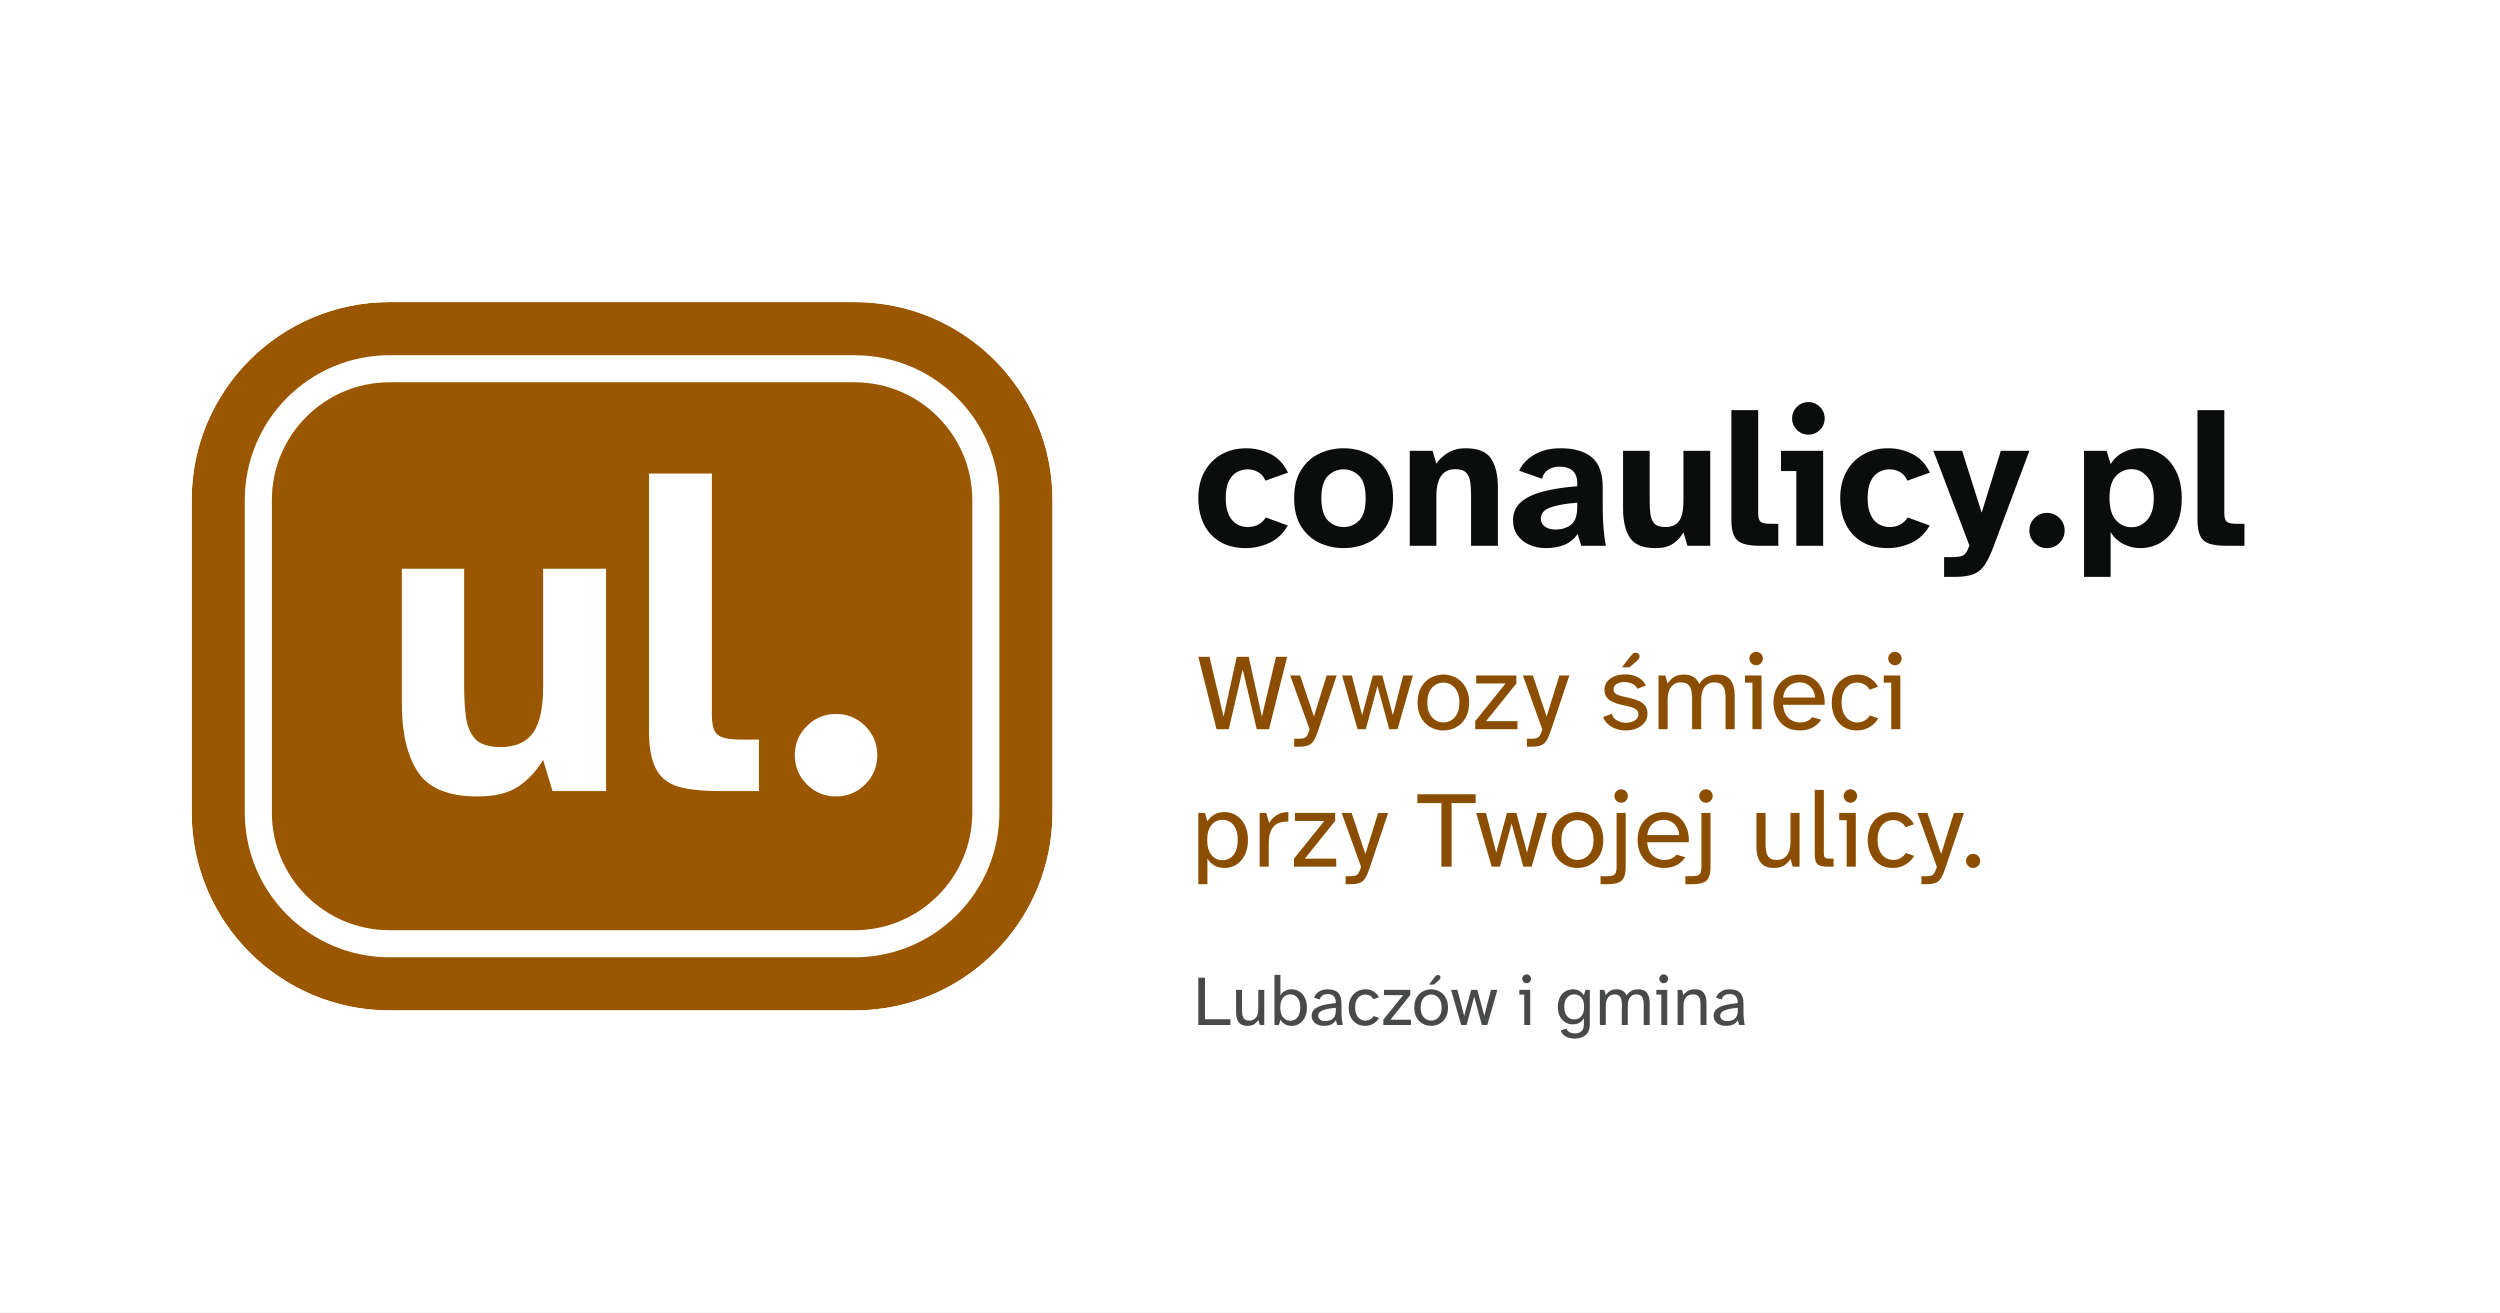
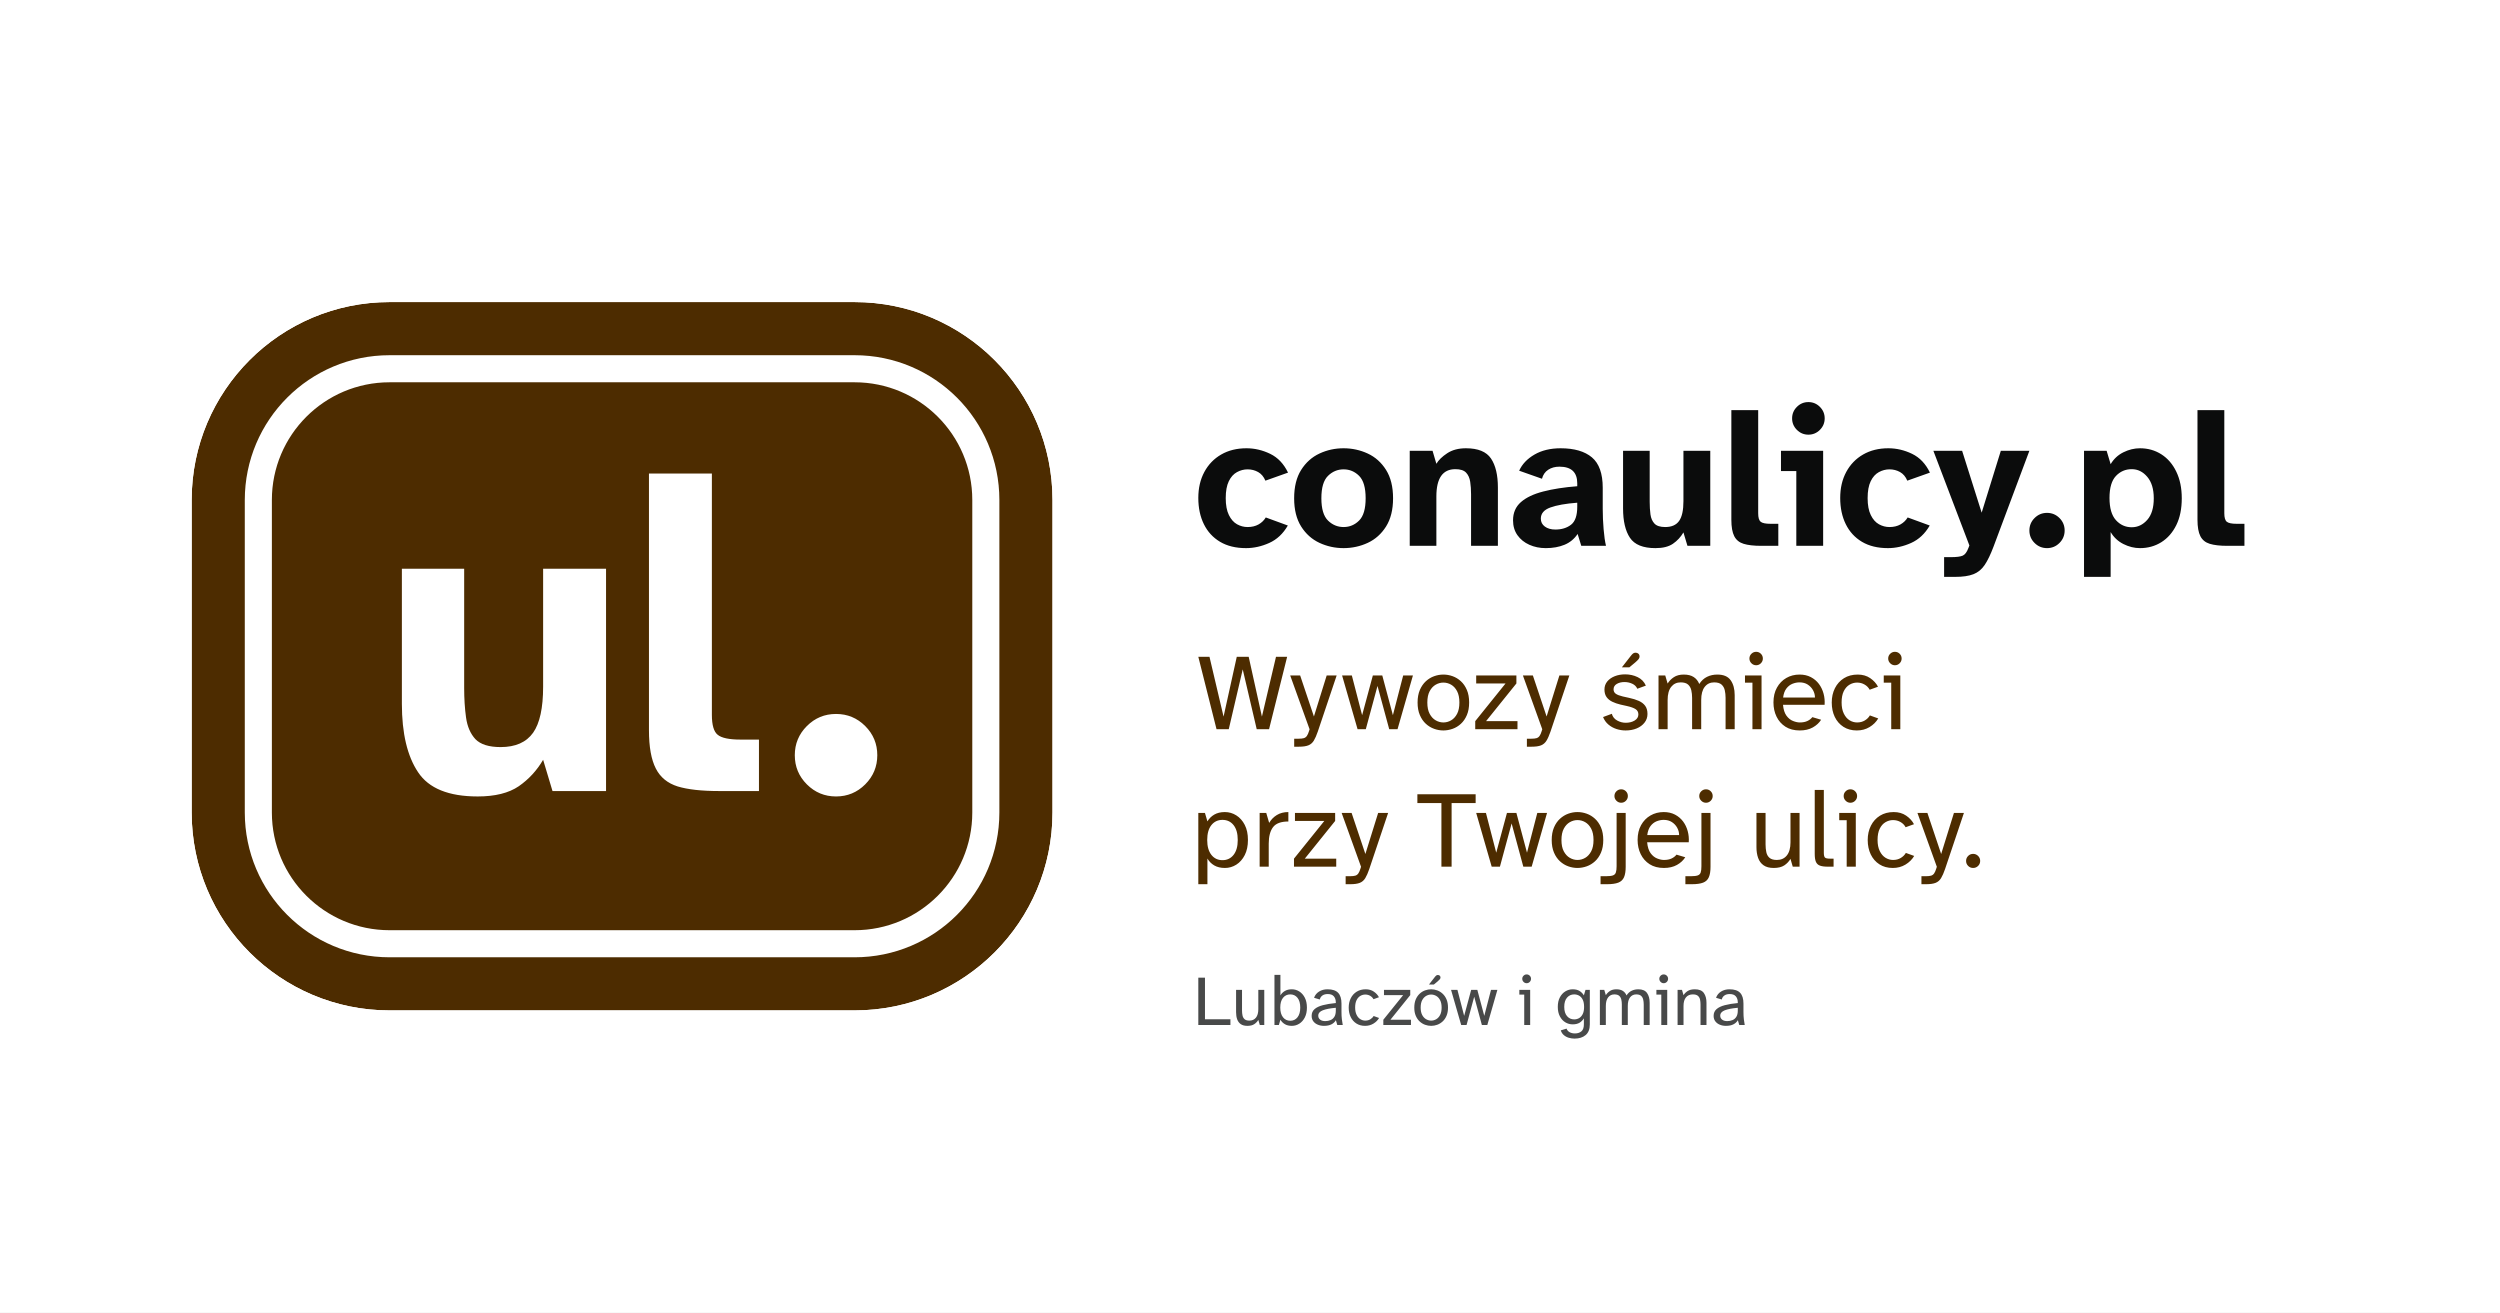
<svg xmlns="http://www.w3.org/2000/svg" width="1200" height="630" aria-label="conaulicy.pl: wywozy śmieci przy Twojej ulicy" viewBox="0 0 1200 630">
  <defs>
    <mask id="og" width="41.32" height="34" x="0" y="0" maskUnits="userSpaceOnUse">
      <path fill="#fff" d="M9.5 0h22.32a9.5 9.5 0 0 1 9.5 9.5v15a9.5 9.5 0 0 1-9.5 9.5H9.5A9.5 9.5 0 0 1 0 24.5v-15A9.5 9.5 0 0 1 9.5 0" />
      <path fill="none" stroke="#000" stroke-width="1.3" d="M9.5 3.2h22.32a6.3 6.3 0 0 1 6.3 6.3v15a6.3 6.3 0 0 1-6.3 6.3H9.5a6.3 6.3 0 0 1-6.3-6.3v-15a6.3 6.3 0 0 1 6.3-6.3Z" />
      <path d="M13.73 23.73q-2.09 0-2.86-1.16-.78-1.16-.78-3.29V12.8h2.99v5.72q0 .78.09 1.42.09.65.45 1.04.37.38 1.21.38 1.07 0 1.56-.69.48-.68.48-2.21V12.8h3.02v10.67h-2.57l-.45-1.5q-.45.77-1.17 1.27-.72.49-1.97.49m11.58-.26q-1.25 0-1.98-.22-.73-.23-1.05-.86-.33-.64-.33-1.84V8.23h3.02v11.58q0 .74.28.96.28.23 1.09.23h.89v2.47Zm5.62.26q-.82 0-1.4-.58t-.58-1.4.58-1.4 1.4-.58 1.4.58.58 1.4-.58 1.4-1.4.58" />
    </mask>
  </defs>
  <path fill="#fff" d="M0 0h1200v630H0z" />
-   <path fill="#9a5700" d="M9.5 0h22.32a9.5 9.5 0 0 1 9.5 9.5v15a9.5 9.5 0 0 1-9.5 9.5H9.5A9.5 9.5 0 0 1 0 24.5v-15A9.5 9.5 0 0 1 9.5 0" mask="url(#og)" transform="matrix(10 0 0 10 92 145)" />
+   <path fill="#4d2c00" d="M9.5 0h22.32a9.5 9.5 0 0 1 9.5 9.5v15a9.5 9.5 0 0 1-9.5 9.5H9.5A9.5 9.5 0 0 1 0 24.5v-15A9.5 9.5 0 0 1 9.5 0" mask="url(#og)" transform="matrix(10 0 0 10 92 145)" />
  <path fill="#0b0c0c" d="M598.1 263.1q-7.36 0-12.46-3.03-5.11-3.04-7.78-8.47-2.67-5.42-2.67-12.6 0-7.08 2.9-12.47 2.9-5.38 8.1-8.37t12.1-2.99q5.88 0 11.4 2.67t8.56 9.02l-10.86 3.86q-1.19-2.85-3.49-4.14t-5.06-1.29q-2.67 0-5.11 1.34-2.44 1.33-3.91 4.37-1.47 3.03-1.47 8.09t1.52 8.14q1.52 3.09 3.91 4.42t5.06 1.33q3.03 0 5.24-1.24t3.5-3.36l10.58 3.87q-3.41 5.89-8.93 8.37t-11.13 2.48m46.83 0q-6.16 0-11.59-2.53t-8.79-7.86-3.36-13.53q0-8.28 3.36-13.61t8.79-7.87 11.59-2.53 11.59 2.53 8.79 7.87q3.36 5.33 3.36 13.61 0 8.19-3.36 13.53t-8.79 7.86-11.59 2.53m0-10.12q4.32 0 7.45-3.12t3.13-10.68q0-7.63-3.13-10.76t-7.45-3.13-7.5 3.13-3.17 10.76q0 7.55 3.17 10.68 3.18 3.12 7.5 3.12m31.74 9.02v-45.63h10.95l1.84 6.25q1.56-2.66 5.2-5.06 3.63-2.39 8.97-2.39 8.74 0 12.05 4.92t3.31 13.94V262h-12.88v-24.75q0-3.22-.41-5.98-.42-2.76-1.98-4.41-1.57-1.66-5.15-1.66-9.11 0-9.11 13.06V262Zm65.32 1.1q-4.32 0-7.91-1.61t-5.71-4.6q-2.11-2.99-2.11-7.13 0-5.42 3.77-8.74 3.77-3.31 10.72-5.1 6.94-1.8 16.33-2.53v-1.38q0-8.01-8.56-8.01-3.13 0-5.38 1.48-2.25 1.47-2.99 4.32l-10.95-3.86q2.12-4.7 7.32-7.73t12.55-3.04q9.85 0 15.05 4.37 5.19 4.37 5.19 14.58v10.12q0 4.79.42 9.76.41 4.96 1.15 8h-11.87l-1.75-5.7q-2.39 3.58-6.3 5.19t-8.97 1.61m4.6-8.92q4.51 0 7.5-2.3t2.99-8.65v-1.93q-8.37.64-12.93 2.3-4.55 1.66-4.55 5.34 0 2.39 1.93 3.81 1.93 1.43 5.06 1.43m48.02 8.92q-8.92 0-12.23-4.96t-3.31-14.08v-27.69h12.78v24.47q0 3.31.37 6.07t1.93 4.42q1.57 1.65 5.16 1.65 4.6 0 6.67-2.94t2.07-9.48v-24.19h12.88V262h-10.95l-1.93-6.44q-1.94 3.31-5.02 5.43t-8.42 2.11m50.79-1.1q-5.34 0-8.47-.97-3.12-.96-4.5-3.68-1.38-2.71-1.38-7.86v-52.63h12.88v49.5q0 3.13 1.19 4.09 1.2.97 4.69.97h3.78V262Zm16.83 0v-35.88h-7.36v-9.75h20.24V262Zm5.8-53.36q-3.22 0-5.52-2.3t-2.3-5.52 2.3-5.52 5.52-2.3 5.52 2.3 2.3 5.52-2.3 5.52-5.52 2.3m38.18 54.46q-7.36 0-12.47-3.03-5.1-3.04-7.77-8.47-2.67-5.42-2.67-12.6 0-7.08 2.9-12.47 2.9-5.38 8.1-8.37t12.09-2.99q5.89 0 11.41 2.67t8.56 9.02l-10.86 3.86q-1.19-2.85-3.49-4.14t-5.06-1.29q-2.67 0-5.11 1.34-2.44 1.33-3.91 4.37-1.47 3.03-1.47 8.09t1.52 8.14q1.51 3.09 3.91 4.42 2.39 1.33 5.06 1.33 3.03 0 5.24-1.24t3.5-3.36l10.58 3.87q-3.41 5.89-8.93 8.37t-11.13 2.48m26.96 13.8v-9.47h3.31q4.05 0 5.66-.74 1.61-.73 2.71-3.68l.46-1.19-17.3-45.45h13.8l9.39 29.71 9.2-29.71h13.71l-17.21 46q-2.11 5.61-4.23 8.78-2.12 3.18-5.43 4.47t-8.83 1.28Zm49.4-13.8q-3.5 0-5.98-2.48t-2.48-5.98 2.48-5.98 5.98-2.48 5.98 2.48 2.48 5.98-2.48 5.98-5.98 2.48m17.76 13.8v-60.53h10.85l1.93 6.44q2.21-3.77 6.12-5.71 3.91-1.93 7.96-1.93 5.7 0 10.26 2.9t7.17 8.33q2.63 5.42 2.63 12.78 0 7.55-2.63 12.88t-7.17 8.19q-4.56 2.85-10.26 2.85-4.05 0-7.96-1.97-3.91-1.98-6.12-5.75v21.52Zm22.9-23.82q4.33 0 7.46-3.55t3.12-10.35q0-6.62-3.12-10.3t-7.46-3.68q-4.5 0-7.59 3.27-3.08 3.26-3.08 10.53t3.08 10.67q3.09 3.41 7.59 3.41m45.91 8.92q-5.33 0-8.46-.97-3.13-.96-4.51-3.68-1.38-2.71-1.38-7.86v-52.63h12.88v49.5q0 3.13 1.2 4.09 1.19.97 4.69.97h3.77V262Z" />
-   <path fill="#8b4e00" d="m583.93 350-8.74-34.74h5.36l6.76 28.71 6.34-28.71h5.72l6.35 28.71 6.76-28.71h5.35L609.15 350h-5.93l-6.71-28.7-6.7 28.7Zm37.28 8.42v-3.84h2.14q1.56 0 2.47-.26t1.48-1.07 1.04-2.37l.26-.83-9.31-25.84h4.78l6.61 19.71 6.13-19.71h4.79l-9.05 26.93q-.94 2.76-1.92 4.37-.99 1.61-2.63 2.26t-4.55.65Zm30.42-8.42-7.43-25.79h4.68l4.94 19.08 5.15-19.08h4.52l5.1 19.08 4.94-19.08h4.68L670.82 350h-4l-5.62-20.75-5.61 20.75Zm41.19.62q-2.24 0-4.42-.78-2.19-.78-3.98-2.41t-2.89-4.19-1.09-6.03q0-3.49 1.09-6.03 1.1-2.55 2.89-4.19t3.98-2.42q2.18-.78 4.42-.78t4.42.78 3.98 2.42q1.79 1.64 2.88 4.19 1.09 2.54 1.09 6.03 0 3.48-1.09 6.03t-2.88 4.19-3.98 2.41-4.42.78m0-3.84q1.97 0 3.72-1.02 1.74-1.01 2.86-3.12 1.11-2.1 1.11-5.43t-1.11-5.44-2.86-3.12-3.72-1.01q-1.93 0-3.69 1.01-1.77 1.02-2.89 3.12t-1.12 5.44 1.12 5.43q1.12 2.11 2.89 3.12 1.76 1.02 3.69 1.02m15.29 3.22v-3.85l14.56-18.09h-14.1v-3.85h19.3v3.85l-14.56 18.09h15.08V350Zm24.8 8.42v-3.84h2.13q1.56 0 2.47-.26t1.48-1.07q.58-.81 1.04-2.37l.26-.83-9.3-25.84h4.78l6.6 19.71 6.14-19.71h4.78l-9.04 26.93q-.94 2.76-1.93 4.37t-2.62 2.26-4.55.65Zm47.37-7.8q-2.23 0-4.39-.7t-3.85-2.13-2.57-3.61l4.21-1.56q.57 2.13 2.55 3.22 1.97 1.09 4.1 1.09 2.55 0 4.32-1.09t1.77-2.91q0-1.67-1.35-2.55-1.36-.88-4.22-1.51l-3.01-.67q-2.19-.52-3.93-1.36-1.74-.83-2.75-2.23-1.02-1.41-1.02-3.64t1.35-3.88q1.36-1.63 3.62-2.52 2.26-.88 4.96-.88 3.23 0 5.98 1.32 2.76 1.33 3.96 4.09l-4.11 1.5q-.68-1.61-2.42-2.41-1.74-.81-3.72-.81-2.18 0-3.72.91-1.53.91-1.53 2.57 0 1.41 1.09 2.16t3.33 1.28l3.02.67q2.7.57 4.68 1.46 1.97.88 3.06 2.36 1.1 1.49 1.1 3.93 0 2.34-1.41 4.13-1.4 1.8-3.77 2.79-2.36.98-5.33.98m-1.77-30.31 4.22-5.41q.67-.88 1.17-1.25.49-.36 1.17-.36.83 0 1.37.49.55.5.55 1.38 0 .62-.49 1.25-.5.62-1.59 1.56l-2.81 2.34ZM796.09 350v-25.79h3.22l1.15 3.9q1.09-1.82 2.99-3.07t4.76-1.25q2.96 0 4.78 1.2 1.82 1.19 2.65 3.33 1.56-2.4 3.77-3.46 2.21-1.07 4.92-1.07 4.47 0 6.39 2.73 1.93 2.73 1.93 7.15V350h-4.37v-15.03q0-1.97-.39-3.66t-1.56-2.73-3.56-1.04q-2.81 0-4.5 2.15-1.69 2.16-1.69 6.32V350h-4.37v-15.03q0-1.97-.39-3.66t-1.56-2.73-3.56-1.04q-2.81 0-4.53 2.15-1.71 2.16-1.71 6.32V350Zm45.08 0v-22.31h-3.58v-3.48h7.95V350Zm1.77-30.68q-1.3 0-2.26-.96t-.96-2.26q0-1.36.96-2.29.96-.94 2.26-.94 1.35 0 2.29.94t.94 2.29q0 1.3-.94 2.26t-2.29.96m20.96 31.3q-4.06 0-6.87-1.79-2.8-1.79-4.29-4.84-1.48-3.04-1.48-6.83 0-4.11 1.67-7.1 1.66-2.99 4.49-4.63t6.37-1.64q3.07 0 5.41 1.22 2.34 1.23 3.88 3.28 1.53 2.05 2.23 4.65t.5 5.36h-19.97q.31 3.38 1.66 5.23 1.35 1.84 3.15 2.54 1.79.71 3.25.71 2.18 0 3.66-.71 1.49-.7 2.37-1.84l4.21 1.25q-1.4 2.23-4 3.69-2.6 1.45-6.24 1.45m-8.01-15.8h15.29q0-1.82-.91-3.49-.91-1.66-2.55-2.73-1.64-1.06-3.93-1.06-1.71 0-3.4.67-1.69.68-2.91 2.26-1.23 1.59-1.59 4.35m35.36 15.8q-3.69 0-6.4-1.74-2.7-1.74-4.16-4.76-1.45-3.01-1.45-6.91 0-3.85 1.53-6.89 1.54-3.04 4.34-4.79 2.81-1.74 6.61-1.74 3.48 0 5.98 1.72 2.49 1.71 3.74 4.11l-4 1.45q-.83-1.56-2.45-2.49-1.61-.94-3.58-.94-1.93 0-3.64 1.01-1.72 1.02-2.76 3.12t-1.04 5.39q0 3.22 1.07 5.38 1.06 2.16 2.75 3.2t3.62 1.04q2.13 0 3.71-.97 1.59-.96 2.42-2.41l4.01 1.45q-1.46 2.5-4.16 4.14t-6.14 1.63m16.54-.62v-22.31h-3.59v-3.48h7.95V350Zm1.76-30.68q-1.3 0-2.26-.96t-.96-2.26q0-1.36.96-2.29.96-.94 2.26-.94 1.36 0 2.29.94.94.93.94 2.29 0 1.3-.94 2.26t-2.29.96m-334.36 105.1v-34.21h3.18l1.19 4.05q1.2-2.02 3.28-3.25 2.08-1.22 5.09-1.22 2.97 0 5.49 1.59 2.52 1.58 4.06 4.57t1.53 7.26q0 4.21-1.53 7.23-1.54 3.01-4.06 4.6t-5.49 1.58q-3.01 0-5.09-1.22t-3.28-3.3v12.32Zm11.6-11.54q3.33 0 5.33-2.55t2-7.12q0-4.63-2-7.15t-5.33-2.52-5.33 2.52-2 7.15q0 4.57 2 7.12t5.33 2.55m17.84 3.12v-25.79h3.17l1.4 4.78q1.35-2.34 3.67-3.77t5.54-1.43v4.53q-5.31 0-7.36 2.73t-2.06 7.87V416Zm16.48 0v-3.85l14.56-18.09h-14.09v-3.85h19.29v3.85l-14.56 18.09h15.08V416Zm24.8 8.42v-3.84h2.14q1.56 0 2.47-.26t1.48-1.07 1.04-2.37l.26-.83-9.31-25.84h4.78l6.61 19.71 6.13-19.71h4.79l-9.05 26.93q-.94 2.76-1.92 4.37-.99 1.61-2.63 2.26t-4.55.65Zm45.97-8.42v-30.52h-11.54v-4.22h27.97v4.22h-11.54V416Zm24.13 0-7.44-25.79h4.68l4.94 19.08 5.15-19.08h4.53l5.09 19.08 4.94-19.08h4.68L735.2 416h-4.01l-5.61-20.75-5.62 20.75Zm41.18.62q-2.23 0-4.42-.78t-3.97-2.41q-1.8-1.64-2.89-4.19t-1.09-6.03 1.09-6.03 2.89-4.19 3.97-2.42 4.42-.78 4.42.78q2.19.78 3.98 2.42 1.8 1.64 2.89 4.19 1.09 2.54 1.09 6.03 0 3.48-1.09 6.03t-2.89 4.19-3.98 2.41-4.42.78m0-3.84q1.98 0 3.72-1.02 1.74-1.01 2.86-3.12 1.12-2.1 1.12-5.43t-1.12-5.44-2.86-3.12-3.72-1.01q-1.92 0-3.69 1.01-1.77 1.02-2.88 3.12-1.12 2.11-1.12 5.44t1.12 5.43 2.88 3.12 3.69 1.02m11.08 11.64v-3.84h2.7q2.14 0 3.2-.37 1.07-.36 1.43-1.4.37-1.04.37-3.02v-25.58h4.36v25.84q0 3.17-.8 5.02-.81 1.85-2.76 2.6t-5.38.75Zm9.88-39.1q-1.3 0-2.26-.96t-.96-2.26q0-1.36.96-2.29.96-.94 2.26-.94 1.35 0 2.29.94t.93 2.29q0 1.3-.93 2.26t-2.29.96m20.54 31.3q-4.06 0-6.86-1.79t-4.29-4.84-1.49-6.83q0-4.11 1.67-7.1 1.66-2.99 4.5-4.63t6.37-1.64q3.06 0 5.4 1.22 2.34 1.23 3.88 3.28 1.53 2.05 2.23 4.65.71 2.6.5 5.36h-19.97q.31 3.38 1.66 5.23 1.36 1.84 3.15 2.54 1.79.71 3.25.71 2.18 0 3.67-.71 1.48-.7 2.36-1.84l4.21 1.25q-1.4 2.23-4 3.69-2.6 1.45-6.24 1.45m-8.01-15.8h15.29q0-1.82-.91-3.49-.91-1.66-2.55-2.73-1.64-1.06-3.92-1.06-1.72 0-3.41.67-1.69.68-2.91 2.26-1.22 1.59-1.59 4.35m18.31 23.6v-3.84h2.7q2.13 0 3.2-.37 1.06-.36 1.43-1.4t.36-3.02v-25.58h4.37v25.84q0 3.17-.81 5.02-.8 1.85-2.75 2.6t-5.38.75Zm9.88-39.1q-1.3 0-2.27-.96-.96-.96-.96-2.26 0-1.36.96-2.29.97-.94 2.27-.94 1.35 0 2.28.94.94.93.94 2.29 0 1.3-.94 2.26t-2.28.96m32.5 31.3q-3.02 0-4.84-1.27t-2.63-3.54q-.8-2.26-.8-5.17v-16.43h4.37v15.13q0 1.98.36 3.69.36 1.72 1.53 2.73 1.17 1.02 3.51 1.02 3.07 0 4.81-2.16 1.75-2.16 1.75-6.27v-14.14h4.36V416h-3.27l-1.09-3.74q-1.1 1.87-2.97 3.12-1.87 1.24-5.09 1.24m25.89-.62q-2.39 0-3.74-.52t-1.9-1.85q-.55-1.32-.55-3.77v-30.68h4.37v30.16q0 1.67.5 2.24.49.57 2.41.57h1.77V416Zm9.15 0v-22.31h-3.58v-3.48h7.95V416Zm1.77-30.68q-1.3 0-2.26-.96t-.96-2.26q0-1.36.96-2.29.96-.94 2.26-.94 1.35 0 2.29.94t.94 2.29q0 1.3-.94 2.26t-2.29.96m20.33 31.3q-3.69 0-6.39-1.74-2.71-1.74-4.16-4.76t-1.46-6.91q0-3.85 1.54-6.89 1.53-3.04 4.34-4.79 2.81-1.74 6.6-1.74 3.49 0 5.98 1.72 2.5 1.71 3.75 4.11l-4.01 1.45q-.83-1.56-2.44-2.49t-3.59-.94q-1.92 0-3.64 1.01-1.72 1.02-2.76 3.12t-1.04 5.39q0 3.22 1.07 5.38t2.76 3.2 3.61 1.04q2.13 0 3.72-.97 1.58-.96 2.42-2.41l4 1.45q-1.46 2.5-4.16 4.14t-6.14 1.63m13.78 7.8v-3.84h2.14q1.56 0 2.47-.26t1.48-1.07 1.04-2.37l.26-.83-9.31-25.84h4.78l6.61 19.71 6.13-19.71h4.79l-9.05 26.93q-.94 2.76-1.92 4.37-.99 1.61-2.63 2.26t-4.55.65Zm24.81-7.8q-1.41 0-2.39-.98-.99-.99-.99-2.4 0-1.4.99-2.39.98-.99 2.39-.99 1.4 0 2.39.99t.99 2.39q0 1.41-.99 2.4-.99.98-2.39.98" />
+   <path fill="#4d2c00" d="m583.93 350-8.74-34.74h5.36l6.76 28.71 6.34-28.71h5.72l6.35 28.71 6.76-28.71h5.35L609.15 350h-5.93l-6.71-28.7-6.7 28.7Zm37.28 8.42v-3.84h2.14q1.56 0 2.47-.26t1.48-1.07 1.04-2.37l.26-.83-9.31-25.84h4.78l6.61 19.71 6.13-19.71h4.79l-9.05 26.93q-.94 2.76-1.92 4.37-.99 1.61-2.63 2.26t-4.55.65Zm30.42-8.42-7.43-25.79h4.68l4.94 19.08 5.15-19.08h4.52l5.1 19.08 4.94-19.08h4.68L670.82 350h-4l-5.62-20.75-5.61 20.75Zm41.19.62q-2.24 0-4.42-.78-2.19-.78-3.98-2.41t-2.89-4.19-1.09-6.03q0-3.49 1.09-6.03 1.1-2.55 2.89-4.19t3.98-2.42q2.18-.78 4.42-.78t4.42.78 3.98 2.42q1.79 1.64 2.88 4.19 1.09 2.54 1.09 6.03 0 3.48-1.09 6.03t-2.88 4.19-3.98 2.41-4.42.78m0-3.84q1.97 0 3.72-1.02 1.74-1.01 2.86-3.12 1.11-2.1 1.11-5.43t-1.11-5.44-2.86-3.12-3.72-1.01q-1.93 0-3.69 1.01-1.77 1.02-2.89 3.12t-1.12 5.44 1.12 5.43q1.12 2.11 2.89 3.12 1.76 1.02 3.69 1.02m15.29 3.22v-3.85l14.56-18.09h-14.1v-3.85h19.3v3.85l-14.56 18.09h15.08V350Zm24.8 8.42v-3.84h2.13q1.56 0 2.47-.26t1.48-1.07q.58-.81 1.04-2.37l.26-.83-9.3-25.84h4.78l6.6 19.71 6.14-19.71h4.78l-9.04 26.93q-.94 2.76-1.93 4.37t-2.62 2.26-4.55.65Zm47.37-7.8q-2.23 0-4.39-.7t-3.85-2.13-2.57-3.61l4.21-1.56q.57 2.13 2.55 3.22 1.97 1.09 4.1 1.09 2.55 0 4.32-1.09t1.77-2.91q0-1.67-1.35-2.55-1.36-.88-4.22-1.51l-3.01-.67q-2.19-.52-3.93-1.36-1.74-.83-2.75-2.23-1.02-1.41-1.02-3.64t1.35-3.88q1.36-1.63 3.62-2.52 2.26-.88 4.96-.88 3.23 0 5.98 1.32 2.76 1.33 3.96 4.09l-4.11 1.5q-.68-1.61-2.42-2.41-1.74-.81-3.72-.81-2.18 0-3.72.91-1.53.91-1.53 2.57 0 1.41 1.09 2.16t3.33 1.28l3.02.67q2.7.57 4.68 1.46 1.97.88 3.06 2.36 1.1 1.49 1.1 3.93 0 2.34-1.41 4.13-1.4 1.8-3.77 2.79-2.36.98-5.33.98m-1.77-30.31 4.22-5.41q.67-.88 1.17-1.25.49-.36 1.17-.36.83 0 1.37.49.55.5.55 1.38 0 .62-.49 1.25-.5.62-1.59 1.56l-2.81 2.34ZM796.09 350v-25.79h3.22l1.15 3.9q1.09-1.82 2.99-3.07t4.76-1.25q2.96 0 4.78 1.2 1.82 1.19 2.65 3.33 1.56-2.4 3.77-3.46 2.21-1.07 4.92-1.07 4.47 0 6.39 2.73 1.93 2.73 1.93 7.15V350h-4.37v-15.03q0-1.97-.39-3.66t-1.56-2.73-3.56-1.04q-2.81 0-4.5 2.15-1.69 2.16-1.69 6.32V350h-4.37v-15.03q0-1.97-.39-3.66t-1.56-2.73-3.56-1.04q-2.81 0-4.53 2.15-1.71 2.16-1.71 6.32V350Zm45.08 0v-22.31h-3.58v-3.48h7.95V350Zm1.77-30.68q-1.3 0-2.26-.96t-.96-2.26q0-1.36.96-2.29.96-.94 2.26-.94 1.35 0 2.29.94t.94 2.29q0 1.3-.94 2.26t-2.29.96m20.96 31.3q-4.06 0-6.87-1.79-2.8-1.79-4.29-4.84-1.48-3.04-1.48-6.83 0-4.11 1.67-7.1 1.66-2.99 4.49-4.63t6.37-1.64q3.07 0 5.41 1.22 2.34 1.23 3.88 3.28 1.53 2.05 2.23 4.65t.5 5.36h-19.97q.31 3.38 1.66 5.23 1.35 1.84 3.15 2.54 1.79.71 3.25.71 2.18 0 3.66-.71 1.49-.7 2.37-1.84l4.21 1.25q-1.4 2.23-4 3.69-2.6 1.45-6.24 1.45m-8.01-15.8h15.29q0-1.82-.91-3.49-.91-1.66-2.55-2.73-1.64-1.06-3.93-1.06-1.71 0-3.4.67-1.69.68-2.91 2.26-1.23 1.59-1.59 4.35m35.36 15.8q-3.69 0-6.4-1.74-2.7-1.74-4.16-4.76-1.45-3.01-1.45-6.91 0-3.85 1.53-6.89 1.54-3.04 4.34-4.79 2.81-1.74 6.61-1.74 3.48 0 5.98 1.72 2.49 1.71 3.74 4.11l-4 1.45q-.83-1.56-2.45-2.49-1.61-.94-3.58-.94-1.93 0-3.64 1.01-1.72 1.02-2.76 3.12t-1.04 5.39q0 3.22 1.07 5.38 1.06 2.16 2.75 3.2t3.62 1.04q2.13 0 3.71-.97 1.59-.96 2.42-2.41l4.01 1.45q-1.46 2.5-4.16 4.14t-6.14 1.63m16.54-.62v-22.31h-3.59v-3.48h7.95V350Zm1.76-30.68q-1.3 0-2.26-.96t-.96-2.26q0-1.36.96-2.29.96-.94 2.26-.94 1.36 0 2.29.94.94.93.94 2.29 0 1.3-.94 2.26t-2.29.96m-334.36 105.1v-34.21h3.18l1.19 4.05q1.2-2.02 3.28-3.25 2.08-1.22 5.09-1.22 2.97 0 5.49 1.59 2.52 1.58 4.06 4.57t1.53 7.26q0 4.21-1.53 7.23-1.54 3.01-4.06 4.6t-5.49 1.58q-3.01 0-5.09-1.22t-3.28-3.3v12.32Zm11.6-11.54q3.33 0 5.33-2.55t2-7.12q0-4.63-2-7.15t-5.33-2.52-5.33 2.52-2 7.15q0 4.57 2 7.12t5.33 2.55m17.84 3.12v-25.79h3.17l1.4 4.78q1.35-2.34 3.67-3.77t5.54-1.43v4.53q-5.31 0-7.36 2.73t-2.06 7.87V416Zm16.48 0v-3.85l14.56-18.09h-14.09v-3.85h19.29v3.85l-14.56 18.09h15.08V416Zm24.8 8.42v-3.84h2.14q1.56 0 2.47-.26t1.48-1.07 1.04-2.37l.26-.83-9.31-25.84h4.78l6.61 19.71 6.13-19.71h4.79l-9.05 26.93q-.94 2.76-1.92 4.37-.99 1.61-2.63 2.26t-4.55.65Zm45.97-8.42v-30.52h-11.54v-4.22h27.97v4.22h-11.54V416Zm24.13 0-7.44-25.79h4.68l4.94 19.08 5.15-19.08h4.53l5.09 19.08 4.94-19.08h4.68L735.2 416h-4.01l-5.61-20.75-5.62 20.75Zm41.18.62q-2.23 0-4.42-.78t-3.97-2.41q-1.8-1.64-2.89-4.19t-1.09-6.03 1.09-6.03 2.89-4.19 3.97-2.42 4.42-.78 4.42.78q2.19.78 3.98 2.42 1.8 1.64 2.89 4.19 1.09 2.54 1.09 6.03 0 3.48-1.09 6.03t-2.89 4.19-3.98 2.41-4.42.78m0-3.84q1.98 0 3.72-1.02 1.74-1.01 2.86-3.12 1.12-2.1 1.12-5.43t-1.12-5.44-2.86-3.12-3.72-1.01q-1.92 0-3.69 1.01-1.77 1.02-2.88 3.12-1.12 2.11-1.12 5.44t1.12 5.43 2.88 3.12 3.69 1.02m11.08 11.64v-3.84h2.7q2.14 0 3.2-.37 1.07-.36 1.43-1.4.37-1.04.37-3.02v-25.58h4.36v25.84q0 3.17-.8 5.02-.81 1.85-2.76 2.6t-5.38.75Zm9.88-39.1q-1.3 0-2.26-.96t-.96-2.26q0-1.36.96-2.29.96-.94 2.26-.94 1.35 0 2.29.94t.93 2.29q0 1.3-.93 2.26t-2.29.96m20.54 31.3q-4.06 0-6.86-1.79t-4.29-4.84-1.49-6.83q0-4.11 1.67-7.1 1.66-2.99 4.5-4.63t6.37-1.64q3.06 0 5.4 1.22 2.34 1.23 3.88 3.28 1.53 2.05 2.23 4.65.71 2.6.5 5.36h-19.97q.31 3.38 1.66 5.23 1.36 1.84 3.15 2.54 1.79.71 3.25.71 2.18 0 3.67-.71 1.48-.7 2.36-1.84l4.21 1.25q-1.4 2.23-4 3.69-2.6 1.45-6.24 1.45m-8.01-15.8h15.29q0-1.82-.91-3.49-.91-1.66-2.55-2.73-1.64-1.06-3.92-1.06-1.72 0-3.41.67-1.69.68-2.91 2.26-1.22 1.59-1.59 4.35m18.31 23.6v-3.84h2.7q2.13 0 3.2-.37 1.06-.36 1.43-1.4t.36-3.02v-25.58h4.37v25.84q0 3.17-.81 5.02-.8 1.85-2.75 2.6t-5.38.75Zm9.88-39.1q-1.3 0-2.27-.96-.96-.96-.96-2.26 0-1.36.96-2.29.97-.94 2.27-.94 1.35 0 2.28.94.94.93.94 2.29 0 1.3-.94 2.26t-2.28.96m32.5 31.3q-3.02 0-4.84-1.27t-2.63-3.54q-.8-2.26-.8-5.17v-16.43h4.37v15.13q0 1.98.36 3.69.36 1.72 1.53 2.73 1.17 1.02 3.51 1.02 3.07 0 4.81-2.16 1.75-2.16 1.75-6.27v-14.14h4.36V416h-3.27l-1.09-3.74q-1.1 1.87-2.97 3.12-1.87 1.24-5.09 1.24m25.89-.62q-2.39 0-3.74-.52t-1.9-1.85q-.55-1.32-.55-3.77v-30.68h4.37v30.16q0 1.67.5 2.24.49.57 2.41.57h1.77V416Zm9.15 0v-22.31h-3.58v-3.48h7.95V416Zm1.77-30.68q-1.3 0-2.26-.96t-.96-2.26q0-1.36.96-2.29.96-.94 2.26-.94 1.35 0 2.29.94t.94 2.29q0 1.3-.94 2.26t-2.29.96m20.33 31.3q-3.69 0-6.39-1.74-2.71-1.74-4.16-4.76t-1.46-6.91q0-3.85 1.54-6.89 1.53-3.04 4.34-4.79 2.81-1.74 6.6-1.74 3.49 0 5.98 1.72 2.5 1.71 3.75 4.11l-4.01 1.45q-.83-1.56-2.44-2.49t-3.59-.94q-1.92 0-3.64 1.01-1.72 1.02-2.76 3.12t-1.04 5.39q0 3.22 1.07 5.38t2.76 3.2 3.61 1.04q2.13 0 3.72-.97 1.58-.96 2.42-2.41l4 1.45q-1.46 2.5-4.16 4.14t-6.14 1.63m13.78 7.8v-3.84h2.14q1.56 0 2.47-.26t1.48-1.07 1.04-2.37l.26-.83-9.31-25.84h4.78l6.61 19.71 6.13-19.71h4.79l-9.05 26.93q-.94 2.76-1.92 4.37-.99 1.61-2.63 2.26t-4.55.65Zm24.81-7.8q-1.41 0-2.39-.98-.99-.99-.99-2.4 0-1.4.99-2.39.98-.99 2.39-.99 1.4 0 2.39.99t.99 2.39q0 1.41-.99 2.4-.99.98-2.39.98" />
  <path fill="#484949" d="M575.19 492v-22.71h3.2v19.96h12.21V492Zm23.53.41q-1.97 0-3.16-.83-1.19-.84-1.72-2.32-.52-1.48-.52-3.38v-10.74h2.85v9.89q0 1.29.24 2.41t1 1.79 2.3.66q2 0 3.14-1.41t1.14-4.1v-9.24h2.86V492h-2.14l-.72-2.45q-.71 1.23-1.94 2.04-1.22.82-3.33.82m21.35 0q-1.97 0-3.33-.8t-2.14-2.16l-.75 2.55h-2.11v-24.07h2.86v9.86q.78-1.33 2.14-2.13t3.33-.8q1.94 0 3.59 1.04t2.65 2.99 1.01 4.75q0 2.78-1.01 4.74-1 1.95-2.65 2.99t-3.59 1.04m-.74-2.45q2.17 0 3.48-1.67 1.31-1.66 1.31-4.65 0-3.03-1.31-4.68t-3.48-1.65-3.49 1.65-1.31 4.68q0 2.99 1.31 4.65t3.49 1.67m16.15 2.45q-1.6 0-2.94-.56-1.35-.56-2.15-1.63-.8-1.08-.8-2.61 0-2 1.4-3.23 1.39-1.22 3.99-1.9t6.21-1.02v-.31q0-1.8-.94-2.9-.93-1.11-2.94-1.11-1.56 0-2.55.7t-1.26 1.92l-2.75-.82q.68-1.93 2.43-3.01t4.03-1.07q3.5 0 5.1 1.69 1.6 1.68 1.6 5.15v3.94q0 2.11.19 3.64.18 1.53.42 2.72h-2.62l-.68-2.31q-.71 1.26-2.12 1.99t-3.62.73m.64-2.28q1.36 0 2.52-.48 1.15-.47 1.85-1.58.7-1.1.7-3.01v-1.32q-4.01.34-6.22 1.19t-2.21 2.62q0 1.15.9 1.87.9.71 2.46.71m19.11 2.28q-2.41 0-4.18-1.14t-2.72-3.11-.95-4.52q0-2.52 1-4.51t2.84-3.13 4.32-1.14q2.27 0 3.91 1.13 1.63 1.12 2.44 2.68l-2.61.95q-.55-1.02-1.6-1.63-1.06-.61-2.35-.61-1.26 0-2.38.66-1.12.67-1.8 2.04t-.68 3.52q0 2.11.7 3.52.69 1.41 1.8 2.09 1.1.68 2.36.68 1.4 0 2.43-.63t1.58-1.58l2.62.95q-.95 1.64-2.72 2.71t-4.01 1.07M664 492v-2.52l9.52-11.83h-9.21v-2.51h12.61v2.51l-9.52 11.83h9.86V492Zm22.95.41q-1.46 0-2.89-.51t-2.6-1.58-1.89-2.74-.71-3.94.71-3.95q.72-1.66 1.89-2.73 1.17-1.08 2.6-1.59t2.89-.51 2.89.51 2.6 1.59 1.89 2.73q.71 1.67.71 3.95 0 2.27-.71 3.94t-1.89 2.74-2.6 1.58-2.89.51m0-2.52q1.29 0 2.43-.66t1.87-2.04.73-3.55-.73-3.56-1.87-2.04-2.43-.66q-1.26 0-2.41.66-1.16.67-1.89 2.04t-.73 3.56q0 2.17.73 3.55t1.89 2.04 2.41.66m-1.05-17.3 2.75-3.54q.44-.58.77-.82.32-.23.76-.23.55 0 .9.32.36.32.36.9 0 .41-.32.82-.33.4-1.04 1.02l-1.84 1.53ZM701.37 492l-4.86-16.86h3.06l3.23 12.47 3.36-12.47h2.96l3.33 12.47 3.23-12.47h3.06L713.91 492h-2.61l-3.68-13.57-3.67 13.57Zm30.26 0v-14.59h-2.35v-2.27h5.2V492Zm1.15-20.06q-.85 0-1.47-.63-.63-.63-.63-1.48 0-.88.63-1.49.62-.62 1.47-.62.89 0 1.5.62.61.61.61 1.49 0 .85-.61 1.48t-1.5.63m22.99 26.59q-1.36 0-2.72-.39t-2.4-1.28-1.48-2.28l2.79-.85q.37 1.13 1.45 1.72 1.07.6 2.56.6 1.87 0 3.08-.99t1.21-3.37v-2.89q-.79 1.33-2.08 2.11t-3.3.78q-1.87 0-3.5-.96-1.63-.97-2.63-2.86-1.01-1.89-1.01-4.57 0-2.72 1.01-4.59 1-1.87 2.63-2.86t3.5-.99q2.01 0 3.3.8t2.08 2.13l.78-2.65h2.07v16.59q0 3.4-2 5.1t-5.34 1.7m-.17-9.22q1.29 0 2.36-.61t1.74-1.94.66-3.46q0-2.15-.66-3.47-.67-1.33-1.74-1.92-1.07-.6-2.36-.6-2.08 0-3.42 1.55t-1.34 4.44 1.34 4.45 3.42 1.56m12.34 2.69v-16.86h2.11l.75 2.55q.71-1.19 1.95-2.01t3.11-.82q1.94 0 3.13.79 1.19.78 1.73 2.17 1.02-1.56 2.47-2.26 1.44-.7 3.21-.7 2.93 0 4.18 1.79 1.26 1.78 1.26 4.67V492h-2.85v-9.83q0-1.29-.26-2.39-.25-1.11-1.02-1.79-.76-.68-2.33-.68-1.83 0-2.94 1.41t-1.1 4.13V492h-2.86v-9.83q0-1.29-.25-2.39-.26-1.11-1.02-1.79-.77-.68-2.33-.68-1.84 0-2.96 1.41t-1.12 4.13V492Zm29.48 0v-14.59h-2.35v-2.27h5.2V492Zm1.15-20.06q-.85 0-1.47-.63-.63-.63-.63-1.48 0-.88.63-1.49.62-.62 1.47-.62.89 0 1.5.62.61.61.61 1.49 0 .85-.61 1.48t-1.5.63m6.67 20.06v-16.86h2.11l.74 2.55q.72-1.19 2.01-2.01t3.43-.82q3.06 0 4.32 1.79 1.26 1.78 1.26 4.67V492h-2.86v-9.83q0-1.29-.23-2.39-.24-1.11-1.04-1.79t-2.43-.68q-2.08 0-3.27 1.41t-1.19 4.13V492Zm23.19.41q-1.6 0-2.94-.56-1.35-.56-2.15-1.63-.8-1.08-.8-2.61 0-2 1.4-3.23 1.39-1.22 3.99-1.9t6.21-1.02v-.31q0-1.8-.94-2.9-.93-1.11-2.94-1.11-1.56 0-2.55.7t-1.26 1.92l-2.75-.82q.68-1.93 2.43-3.01t4.03-1.07q3.5 0 5.1 1.69 1.6 1.68 1.6 5.15v3.94q0 2.11.19 3.64.18 1.53.42 2.72h-2.62l-.68-2.31q-.71 1.26-2.12 1.99t-3.62.73m.64-2.28q1.36 0 2.52-.48 1.15-.47 1.85-1.58.7-1.1.7-3.01v-1.32q-4.01.34-6.22 1.19t-2.21 2.62q0 1.15.9 1.87.9.71 2.46.71" />
</svg>
